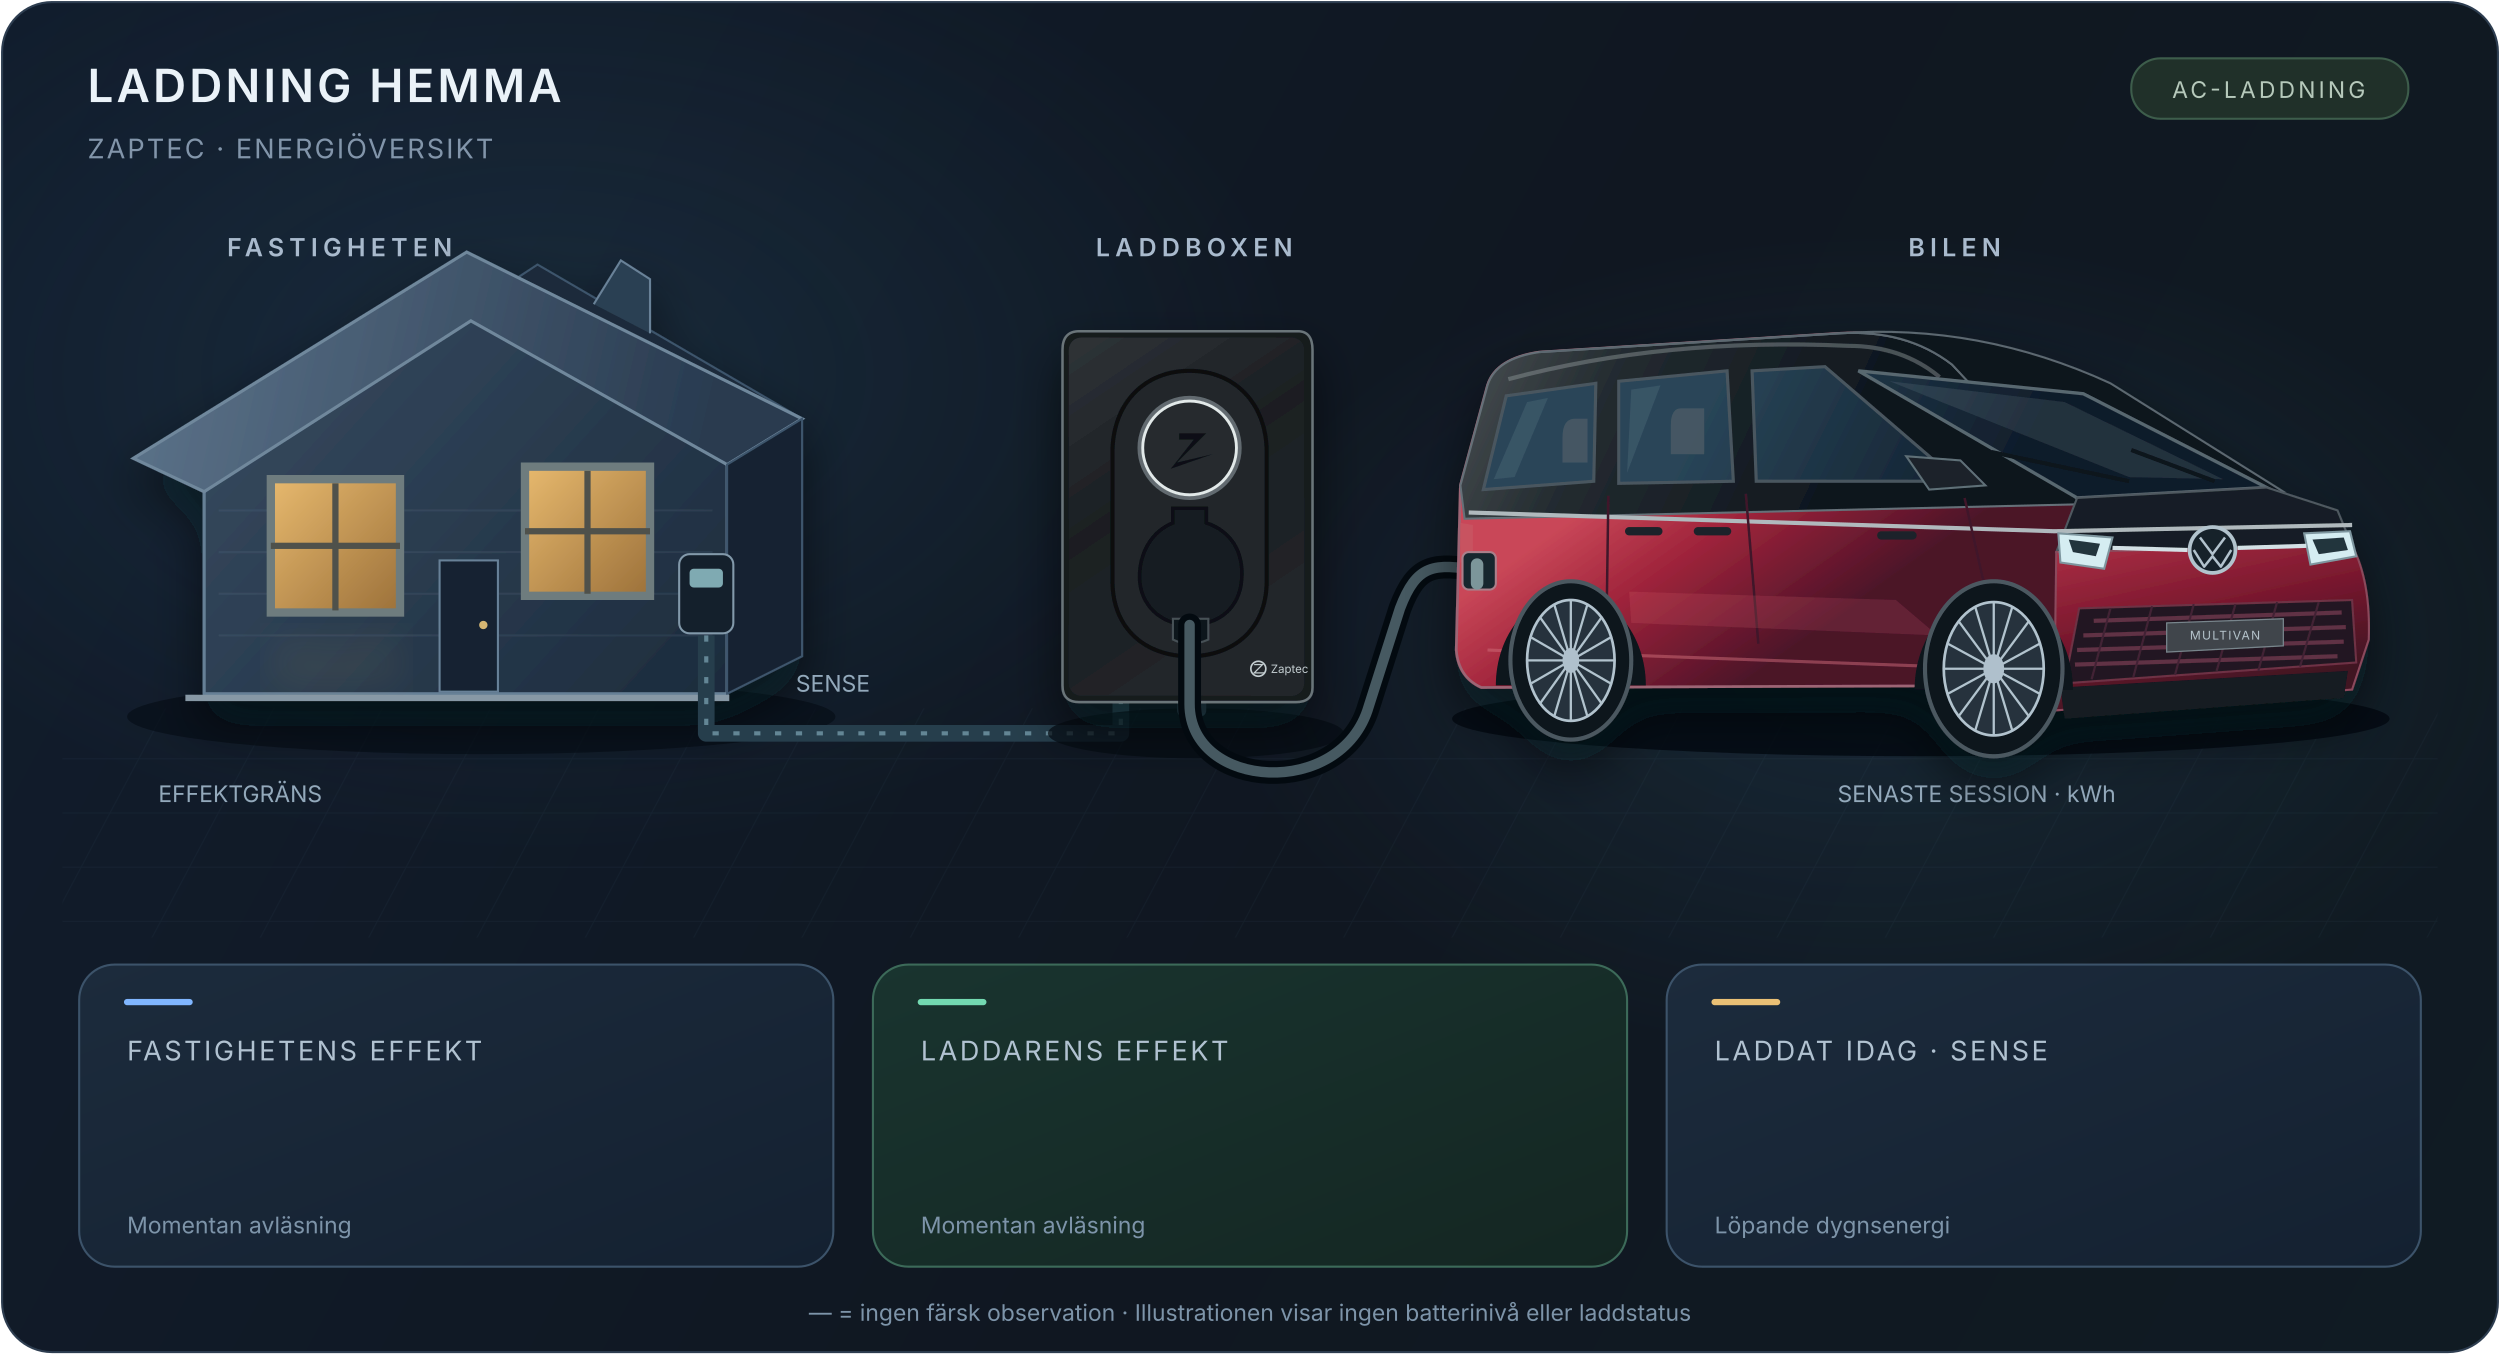
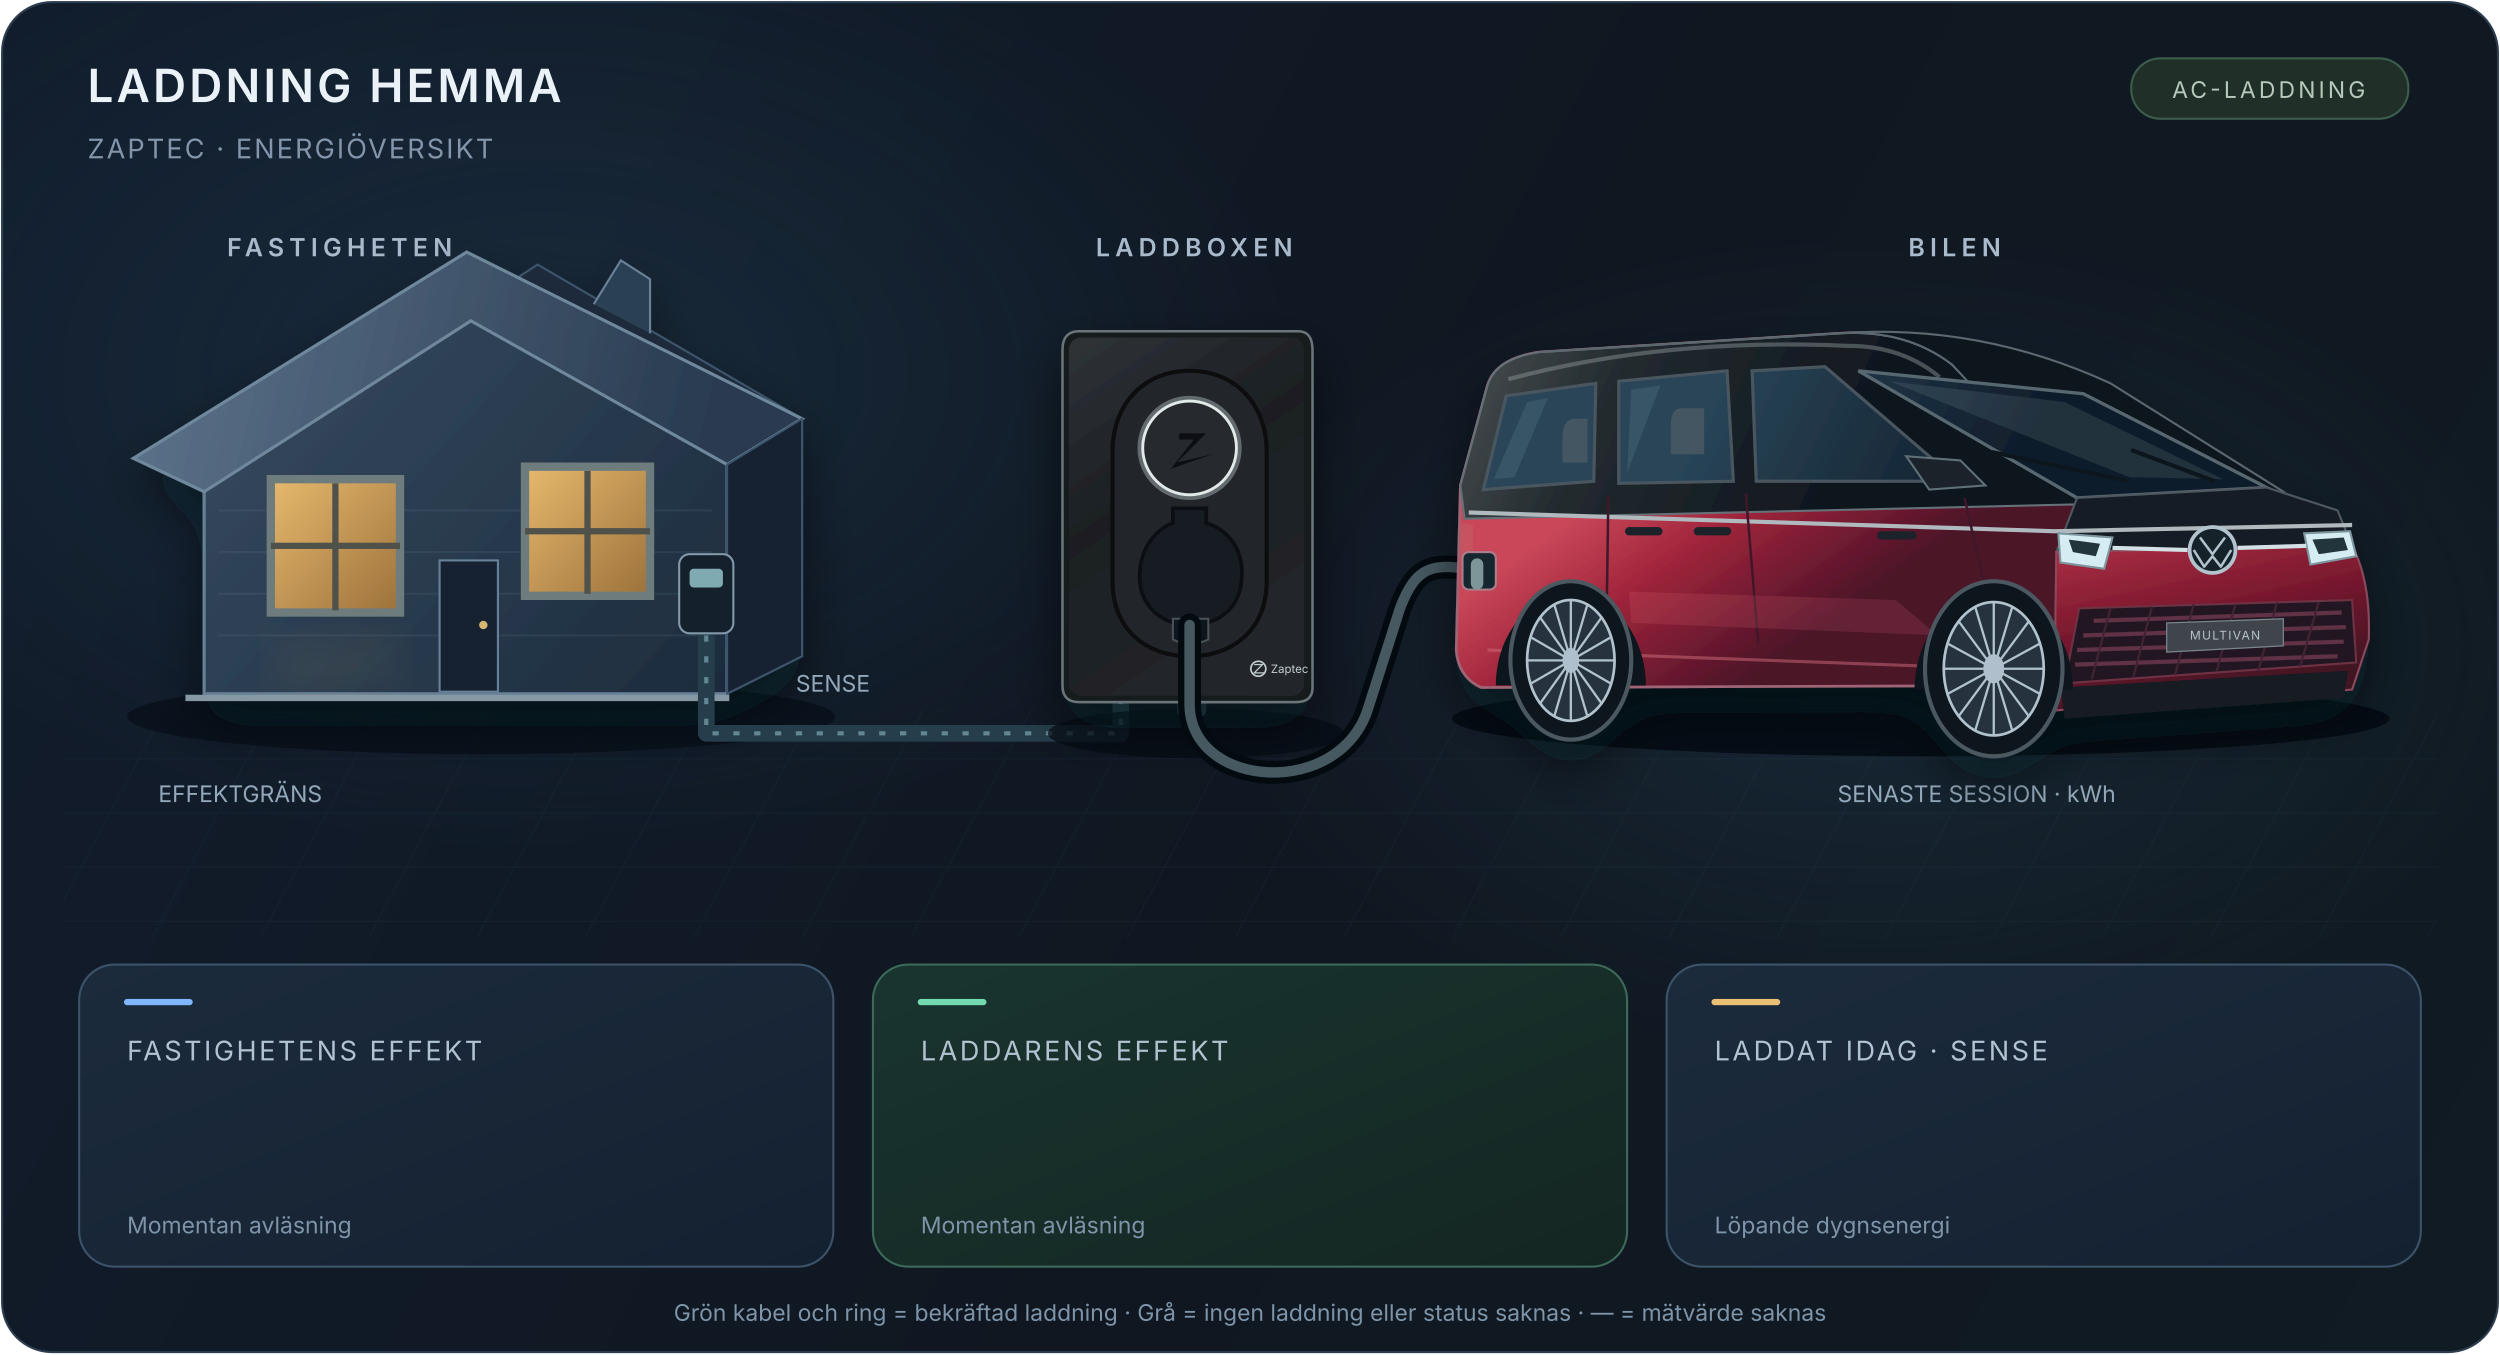
<svg xmlns="http://www.w3.org/2000/svg" width="1200" height="650" viewBox="0 0 1200 650" fill="none">
  <defs>
    <linearGradient id="sky" x2="1200" y2="650" gradientUnits="userSpaceOnUse">
      <stop stop-color="#111D2D" />
      <stop offset=".55" stop-color="#101721" />
      <stop offset="1" stop-color="#101B23" />
    </linearGradient>
    <radialGradient id="halo">
      <stop stop-color="#427FA0" stop-opacity=".16" />
      <stop offset="1" stop-color="#427FA0" stop-opacity="0" />
    </radialGradient>
    <linearGradient id="wall" x1="150" y1="150" x2="360" y2="340" gradientUnits="userSpaceOnUse">
      <stop stop-color="#34485D" />
      <stop offset="1" stop-color="#1B2A3B" />
    </linearGradient>
    <linearGradient id="roof" x1="74" y1="142" x2="340" y2="203" gradientUnits="userSpaceOnUse">
      <stop stop-color="#5B7289" />
      <stop offset="1" stop-color="#293B50" />
    </linearGradient>
    <linearGradient id="glass" x2="1" y2="1">
      <stop stop-color="#E7B96E" />
      <stop offset="1" stop-color="#9C713A" />
    </linearGradient>
    <linearGradient id="charger" x1="510" y1="160" x2="630" y2="337" gradientUnits="userSpaceOnUse">
      <stop stop-color="#303438" />
      <stop offset=".4" stop-color="#1B1F23" />
      <stop offset="1" stop-color="#25292D" />
    </linearGradient>
    <linearGradient id="van-red" x1="760" y1="245" x2="825" y2="337" gradientUnits="userSpaceOnUse">
      <stop stop-color="#C94758" />
      <stop offset=".4" stop-color="#9F243B" />
      <stop offset="1" stop-color="#4B1328" />
    </linearGradient>
    <linearGradient id="van-black" x1="720" y1="163" x2="900" y2="248" gradientUnits="userSpaceOnUse">
      <stop stop-color="#41484B" />
      <stop offset=".3" stop-color="#222A2F" />
      <stop offset="1" stop-color="#0C141B" />
    </linearGradient>
    <linearGradient id="van-front" x1="1020" y1="247" x2="1040" y2="339" gradientUnits="userSpaceOnUse">
      <stop stop-color="#B53349" />
      <stop offset=".5" stop-color="#7F1A30" />
      <stop offset="1" stop-color="#411223" />
    </linearGradient>
    <linearGradient id="windows" x1="820" y1="194" x2="950" y2="259" gradientUnits="userSpaceOnUse">
      <stop stop-color="#294558" />
      <stop offset="1" stop-color="#101D2B" />
    </linearGradient>
    <linearGradient id="card" x2="1" y2="1">
      <stop stop-color="#1C2B3C" />
      <stop offset="1" stop-color="#142131" />
    </linearGradient>
    <linearGradient id="charge-card" x2="1" y2="1">
      <stop stop-color="#19342F" />
      <stop offset="1" stop-color="#142622" />
    </linearGradient>
    <pattern id="grid" width="52" height="26" patternUnits="userSpaceOnUse" patternTransform="skewX(-28)">
      <path d="M52 0H0V26" stroke="#52748C" stroke-opacity=".08" />
    </pattern>
    <filter id="soft">
      <feGaussianBlur stdDeviation="12" />
    </filter>
    <filter id="shadow" x="-.3" y="-.3" width="1.6" height="1.6">
      <feDropShadow dx="0" dy="12" stdDeviation="12" flood-color="#030A12" flood-opacity=".55" />
    </filter>
  </defs>
  <rect x="1" y="1" width="1198" height="648" rx="24" fill="url(#sky)" stroke="#2D3D50" />
  <ellipse cx="260" cy="180" rx="370" ry="230" fill="url(#halo)" />
  <ellipse cx="900" cy="310" rx="320" ry="200" fill="url(#halo)" />
  <path d="M30 340H1170V450H30Z" fill="url(#grid)" />
  <g font-family="Inter,DejaVu Sans,sans-serif">
    <text x="42" y="49" fill="#EAF2F8" font-size="22" font-weight="600" letter-spacing="1.5">LADDNING HEMMA</text>
    <text x="42" y="76" fill="#8295AA" font-size="13" letter-spacing="1">ZAPTEC · ENERGIÖVERSIKT</text>
    <rect x="1023" y="28" width="133" height="29" rx="14" fill="#203029" stroke="#3D5D4B" />
    <text x="1089" y="47" text-anchor="middle" fill="#B6C9BB" font-size="11" letter-spacing="1.5">AC-LADDNING</text>
    <text x="109" y="123" fill="#A9BACD" font-size="12" font-weight="600" letter-spacing="2.5">FASTIGHETEN</text>
    <text x="526" y="123" fill="#A9BACD" font-size="12" font-weight="600" letter-spacing="2.5">LADDBOXEN</text>
    <text x="916" y="123" fill="#A9BACD" font-size="12" font-weight="600" letter-spacing="2.5">BILEN</text>
  </g>
  <ellipse cx="231" cy="344" rx="170" ry="18" fill="#050C15" opacity=".65" />
  <g filter="url(#shadow)">
    <path d="M98 223L226 148L349 218V333H98Z" fill="url(#wall)" stroke="#668096" stroke-width="1.5" />
    <path d="M226 148L349 218L385 201L258 127Z" fill="#1C2A3A" stroke="#3E556C" />
    <path d="M64 220L224 121L385 201L349 223L226 154L98 236Z" fill="url(#roof)" stroke="#70889C" stroke-width="1.5" />
    <path d="M349 223L385 201V315L349 333Z" fill="#152333" stroke="#3E556C" />
    <path d="M105 245H342M105 265H342M105 285H342M105 305H342" stroke="#748FA6" stroke-opacity=".13" />
    <path d="M130 230H192V294H130Z" fill="url(#glass)" stroke="#6E7C7E" stroke-width="4" />
    <path d="M161 232V293M130 262H192" stroke="#4F514B" stroke-width="3" />
    <path d="M252 224H312V286H252Z" fill="url(#glass)" stroke="#6E7C7E" stroke-width="4" />
    <path d="M282 226V285M252 255H312" stroke="#4F514B" stroke-width="3" />
    <path d="M211 269H239V332H211Z" fill="#142232" stroke="#688198" />
    <circle cx="232" cy="300" r="2" fill="#D5B673" />
    <path d="M89 335H350" stroke="#8798A5" stroke-width="3" />
    <path d="M285 146L298 125L312 134V160" fill="#2B3F52" stroke="#698298" />
  </g>
  <path d="M131 302L161 316L192 302V331H131Z" fill="#F6BF67" opacity=".09" filter="url(#soft)" />
  <rect x="326" y="266" width="26" height="38" rx="5" fill="#14202C" stroke="#8299AA" />
  <rect x="331" y="273" width="16" height="9" rx="2" fill="#7FAAB2" />
  <path d="M339 305V352H538V328" stroke="#263E4C" stroke-width="8" stroke-linejoin="round" />
  <path d="M339 305V352H538V328" stroke="#85ADBB" stroke-opacity=".65" stroke-width="2" stroke-linejoin="round" stroke-dasharray="3 7" />
  <g font-family="Inter,DejaVu Sans,sans-serif" fill="#93A9BB" font-size="11">
    <text x="382" y="332">SENSE</text>
    <text x="76" y="385">EFFEKTGRÄNS</text>
    <text x="882" y="385">SENASTE SESSION · kWh</text>
  </g>
  <ellipse cx="574" cy="352" rx="71" ry="12" fill="#040B12" opacity=".7" />
  <rect x="565" y="278" width="14" height="66" rx="3" fill="#273644" />
  <g filter="url(#shadow)">
    <path d="M518 159H623Q630 159 630 168V330Q630 337 622 337H518Q510 337 510 329V168Q510 159 518 159Z" fill="#151A1E" stroke="#6A7479" stroke-width="1.2" />
    <rect x="513" y="162" width="113" height="172" rx="6" fill="url(#charger)" />
    <path d="M571 178C549 178 534 194 534 217V279C534 302 550 315 571 315C592 315 608 302 608 279V217C608 194 593 178 571 178Z" fill="#22272B" stroke="#080D11" stroke-width="2" />
    <circle cx="571" cy="215" r="24" fill="#252A2E" stroke="#626B70" stroke-width="2" />
    <circle cx="571" cy="215" r="22.5" stroke="#E2E9E9" stroke-width="1.4" />
    <path d="M566 208H579L565 222L582 218L562 225L573 211H566Z" fill="#0A1015" />
    <path d="M563 244H579V251C591 255 597 265 596 278C595 292 585 300 571 300C557 300 547 290 547 277C547 265 553 255 563 251Z" fill="#191E23" stroke="#090F13" stroke-width="1.8" />
    <path d="M563 297H580V307Q571 311 563 307Z" fill="#10171C" stroke="#475157" />
    <circle cx="604" cy="321" r="3.6" stroke="#C4CED1" stroke-width=".8" />
    <path d="M602 319H606L602 323H607" stroke="#C4CED1" stroke-width=".6" />
    <text x="610" y="323" fill="#C4CED1" font-family="Inter,DejaVu Sans,sans-serif" font-size="5.5">Zaptec</text>
  </g>
  <path d="M571 300V338C571 379 644 384 657 339L672 292C680 271 688 270 710 274" stroke="#030A10" stroke-width="11" stroke-linecap="round" />
  <path d="M571 300V338C571 379 644 384 657 339L672 292C680 271 688 270 710 274" stroke="#465961" stroke-width="5" stroke-linecap="round" />
  <ellipse cx="922" cy="345" rx="225" ry="18" fill="#020912" opacity=".85" />
  <g filter="url(#shadow)">
    <path d="M701 233L714 185Q718 172 739 169L883 160Q915 158 937 175L1001 242L986 329L711 330Q700 325 699 312Z" fill="url(#van-red)" stroke="#9D6574" stroke-width="1.3" />
    <path d="M701 233L714 185Q718 172 739 169L883 160Q915 158 937 175L1001 242L703 249Z" fill="url(#van-black)" stroke="#657078" />
    <path d="M739 169L883 160Q950 155 1013 184L1096 236L1001 244L937 175Q915 158 883 160Z" fill="url(#van-black)" stroke="#5C676F" />
    <path d="M724 182Q799 162 887 166Q913 166 931 181" stroke="#929A9D" stroke-opacity=".45" stroke-width="2" />
    <path d="M723 190L766 184L765 231L712 235Z" fill="url(#windows)" stroke="#4A565F" stroke-width="1.5" />
    <path d="M777 183L829 178L832 231L777 232Z" fill="url(#windows)" stroke="#4A565F" stroke-width="1.5" />
    <path d="M841 178L876 176L940 231L843 231Z" fill="url(#windows)" stroke="#4A565F" stroke-width="1.5" />
    <path d="M733 193L743 191L727 229L717 230ZM783 187L797 185L781 227Z" fill="#CDDCE1" opacity=".1" />
    <path d="M756 201H762V222H750V210Q750 201 756 201ZM807 196H818V218H802V204Q802 196 807 196Z" fill="#5C666C" opacity=".55" />
    <path d="M892 178L1000 189L1088 234L997 239Z" fill="url(#windows)" stroke="#58676F" stroke-width="1.6" />
    <path d="M907 183L991 193L1067 230L1022 229Z" fill="#BCD0D8" opacity=".11" />
    <path d="M956 217L1022 231M1023 216L1063 231" stroke="#0C151C" stroke-width="2" />
    <path d="M997 239L1088 234L1122 245L1129 262L987 265Z" fill="#171F25" stroke="#4F5960" />
    <path d="M987 265L1129 262Q1138 279 1137 307L1129 331L986 341Z" fill="url(#van-front)" stroke="#8B495B" />
    <path d="M998 292L1129 288L1131 318L991 328Z" fill="#241922" stroke="#6E3144" />
    <path d="M1005 298L1124 294M1000 305L1126 301M997 312L1125 308M996 319L1122 315" stroke="#613044" stroke-width="2" />
    <path d="M1013 292L1004 326M1033 291L1024 325M1053 290L1044 324M1073 290L1064 322M1093 289L1084 322M1113 289L1104 320" stroke="#432335" />
    <path d="M989 330L1127 322L1125 335L991 345Z" fill="#121A20" />
    <path d="M705 246L986 255L1129 252" stroke="#B0B9BD" stroke-width="2" />
    <path d="M988 256L1014 258L1010 273L989 270ZM1106 256L1128 255L1131 267L1109 271Z" fill="#D5EDF2" stroke="#7E969F" />
    <path d="M993 259L1008 261L1006 267L995 265ZM1110 259L1125 258L1127 264L1113 266Z" fill="#24343E" />
    <path d="M1014 263L1050 264M1074 263L1107 262" stroke="#D3E0E5" stroke-width="2" />
    <circle cx="1062" cy="264" r="11" fill="#17222B" stroke="#B2C3CD" stroke-width="1.8" />
    <path d="M1056 258L1062 266L1068 258M1053 264L1058 272L1062 267L1066 272L1071 264" stroke="#B2C3CD" stroke-width="1.2" stroke-linejoin="round" />
    <path d="M1040 299L1096 297V310L1040 313Z" fill="#3F454B" stroke="#78858C" stroke-width=".6" />
    <text x="1068" y="307" text-anchor="middle" fill="#B5C3CB" font-family="Inter,DejaVu Sans,sans-serif" font-size="5.8" letter-spacing=".6">MULTIVAN</text>
    <path d="M772 238L771 309M838 237L844 309M943 239L955 292" stroke="#3F1829" stroke-width="1.2" />
    <path d="M782 255H796M815 255H829M903 257H918" stroke="#1D2329" stroke-width="4" stroke-linecap="round" />
    <path d="M782 284L910 288L930 305L783 299Z" fill="#E46C77" opacity=".17" />
    <path d="M714 312L931 320" stroke="#D16E7A" stroke-opacity=".5" stroke-width="1.5" />
    <path d="M915 219L941 221L953 233L926 235Z" fill="#1A232A" stroke="#5E6F77" />
    <path d="M701 251L707 252V270H701Z" fill="#C85260" />
    <path d="M718 329a36 44 0 0 1 72 0M919 331a38 46 0 0 1 76 0" fill="#0C141C" />
    <g fill="#0C141B" stroke="#4B5860" stroke-width="2">
      <ellipse cx="754" cy="317" rx="29" ry="38" />
      <ellipse cx="957" cy="321" rx="33" ry="42" />
    </g>
    <g fill="#25333D" stroke="#B2C3CE" stroke-width="1.3">
      <ellipse cx="754" cy="317" rx="21" ry="29" />
      <ellipse cx="957" cy="321" rx="24" ry="32" />
    </g>
    <g stroke="#B2C3CE" stroke-width="1.1">
      <path d="M754 288V346M733 317H775M739 296L769 338M739 338L769 296M746 290L762 344M735 306L773 328M735 328L773 306M746 344L762 290" />
      <path d="M957 289V353M933 321H981M940 298L974 344M940 344L974 298M948 291L966 351M935 309L979 333M935 333L979 309M948 351L966 291" />
    </g>
    <ellipse cx="754" cy="317" rx="4" ry="6" fill="#AFC0CC" />
    <ellipse cx="957" cy="321" rx="5" ry="7" fill="#AFC0CC" />
    <rect x="702" y="265" width="16" height="18" rx="3" fill="#18252D" stroke="#A9808B" />
    <path d="M709 271V280" stroke="#7C969A" stroke-width="6" stroke-linecap="round" />
  </g>
  <rect x="38" y="463" width="362" height="145" rx="17" fill="url(#card)" stroke="#3C536A" />
  <rect x="419" y="463" width="362" height="145" rx="17" fill="url(#charge-card)" stroke="#3C6A59" />
  <rect x="800" y="463" width="362" height="145" rx="17" fill="url(#card)" stroke="#3C536A" />
  <path d="M61 481H91" stroke="#80B6FF" stroke-width="3" stroke-linecap="round" />
  <path d="M442 481H472" stroke="#73D9B1" stroke-width="3" stroke-linecap="round" />
  <path d="M823 481H853" stroke="#EAC075" stroke-width="3" stroke-linecap="round" />
  <g font-family="Inter,DejaVu Sans,sans-serif" font-size="13" letter-spacing="1.2" fill="#B1C2D1">
    <text x="61" y="509">FASTIGHETENS EFFEKT</text>
    <text x="442" y="509">LADDARENS EFFEKT</text>
    <text x="823" y="509">LADDAT IDAG · SENSE</text>
  </g>
  <g font-family="Inter,DejaVu Sans,sans-serif" font-size="11" fill="#7D94A9">
    <text x="61" y="592">Momentan avläsning</text>
    <text x="442" y="592">Momentan avläsning</text>
    <text x="823" y="592">Löpande dygnsenergi</text>
-     <text x="600" y="634" text-anchor="middle">— = ingen färsk observation · Illustrationen visar ingen batterinivå eller laddstatus</text>
+     <text x="600" y="634" text-anchor="middle">Grön kabel och ring = bekräftad laddning · Grå = ingen laddning eller status saknas · — = mätvärde saknas</text>
  </g>
</svg>
